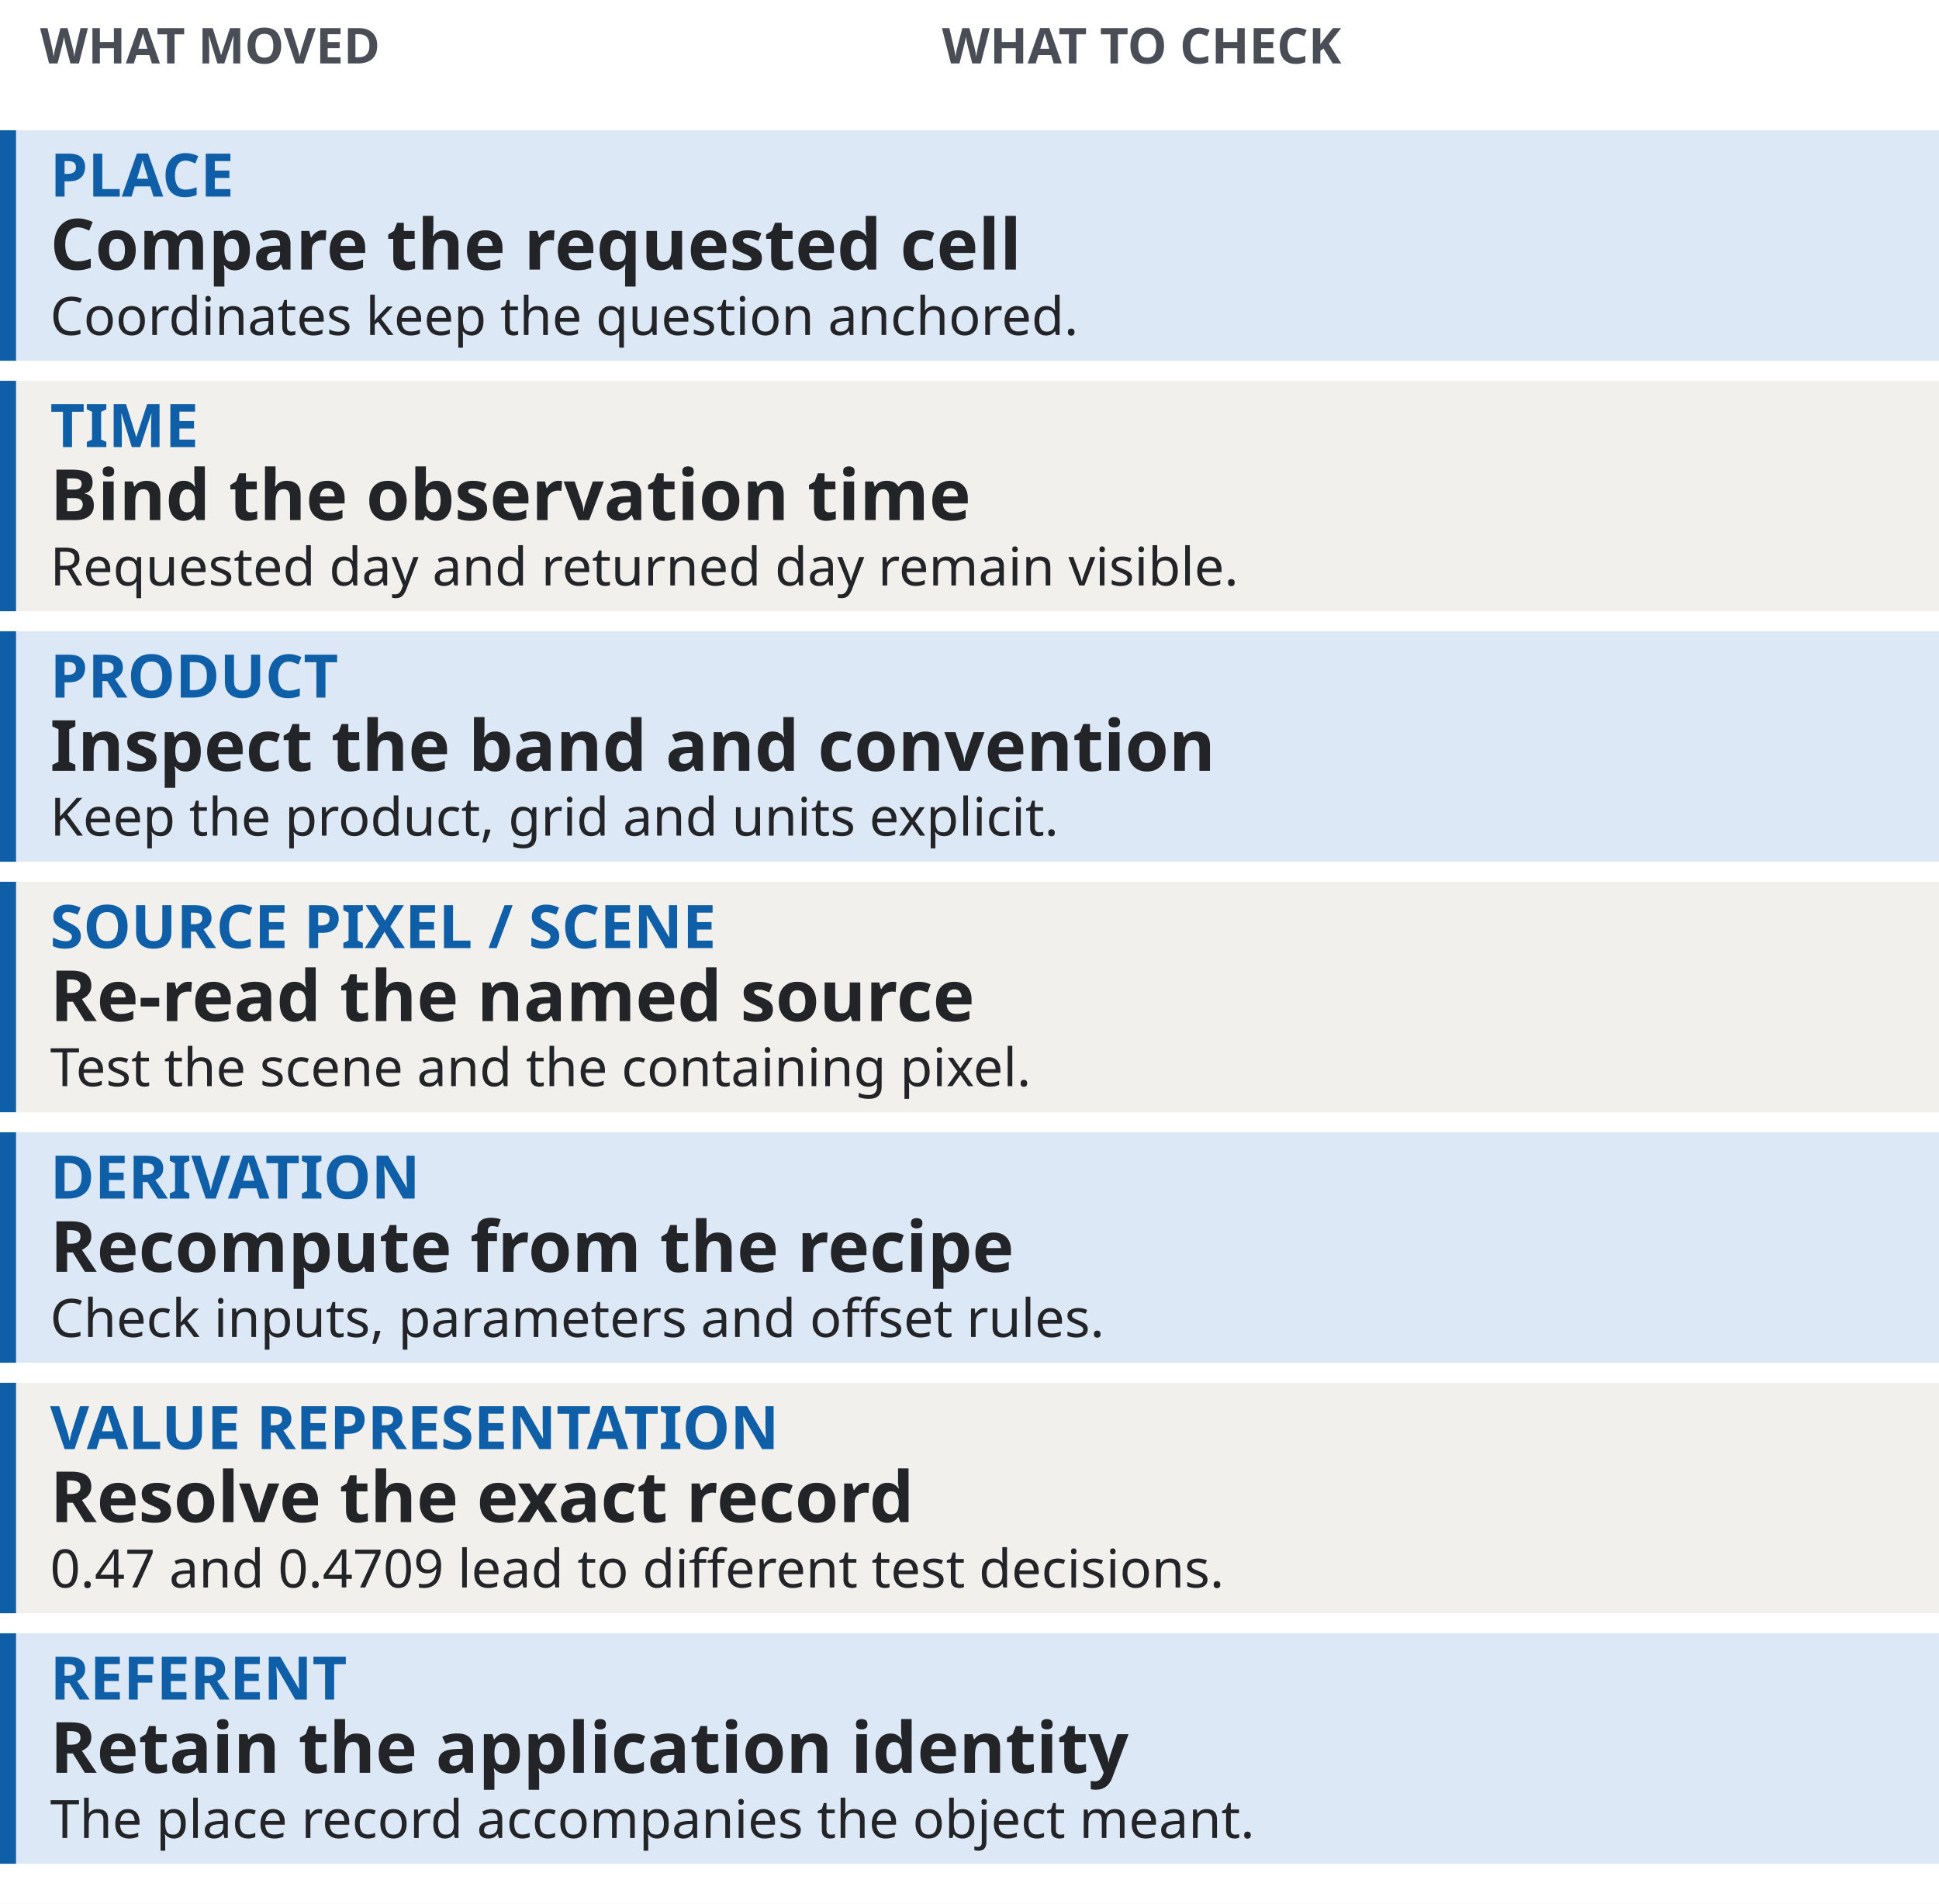
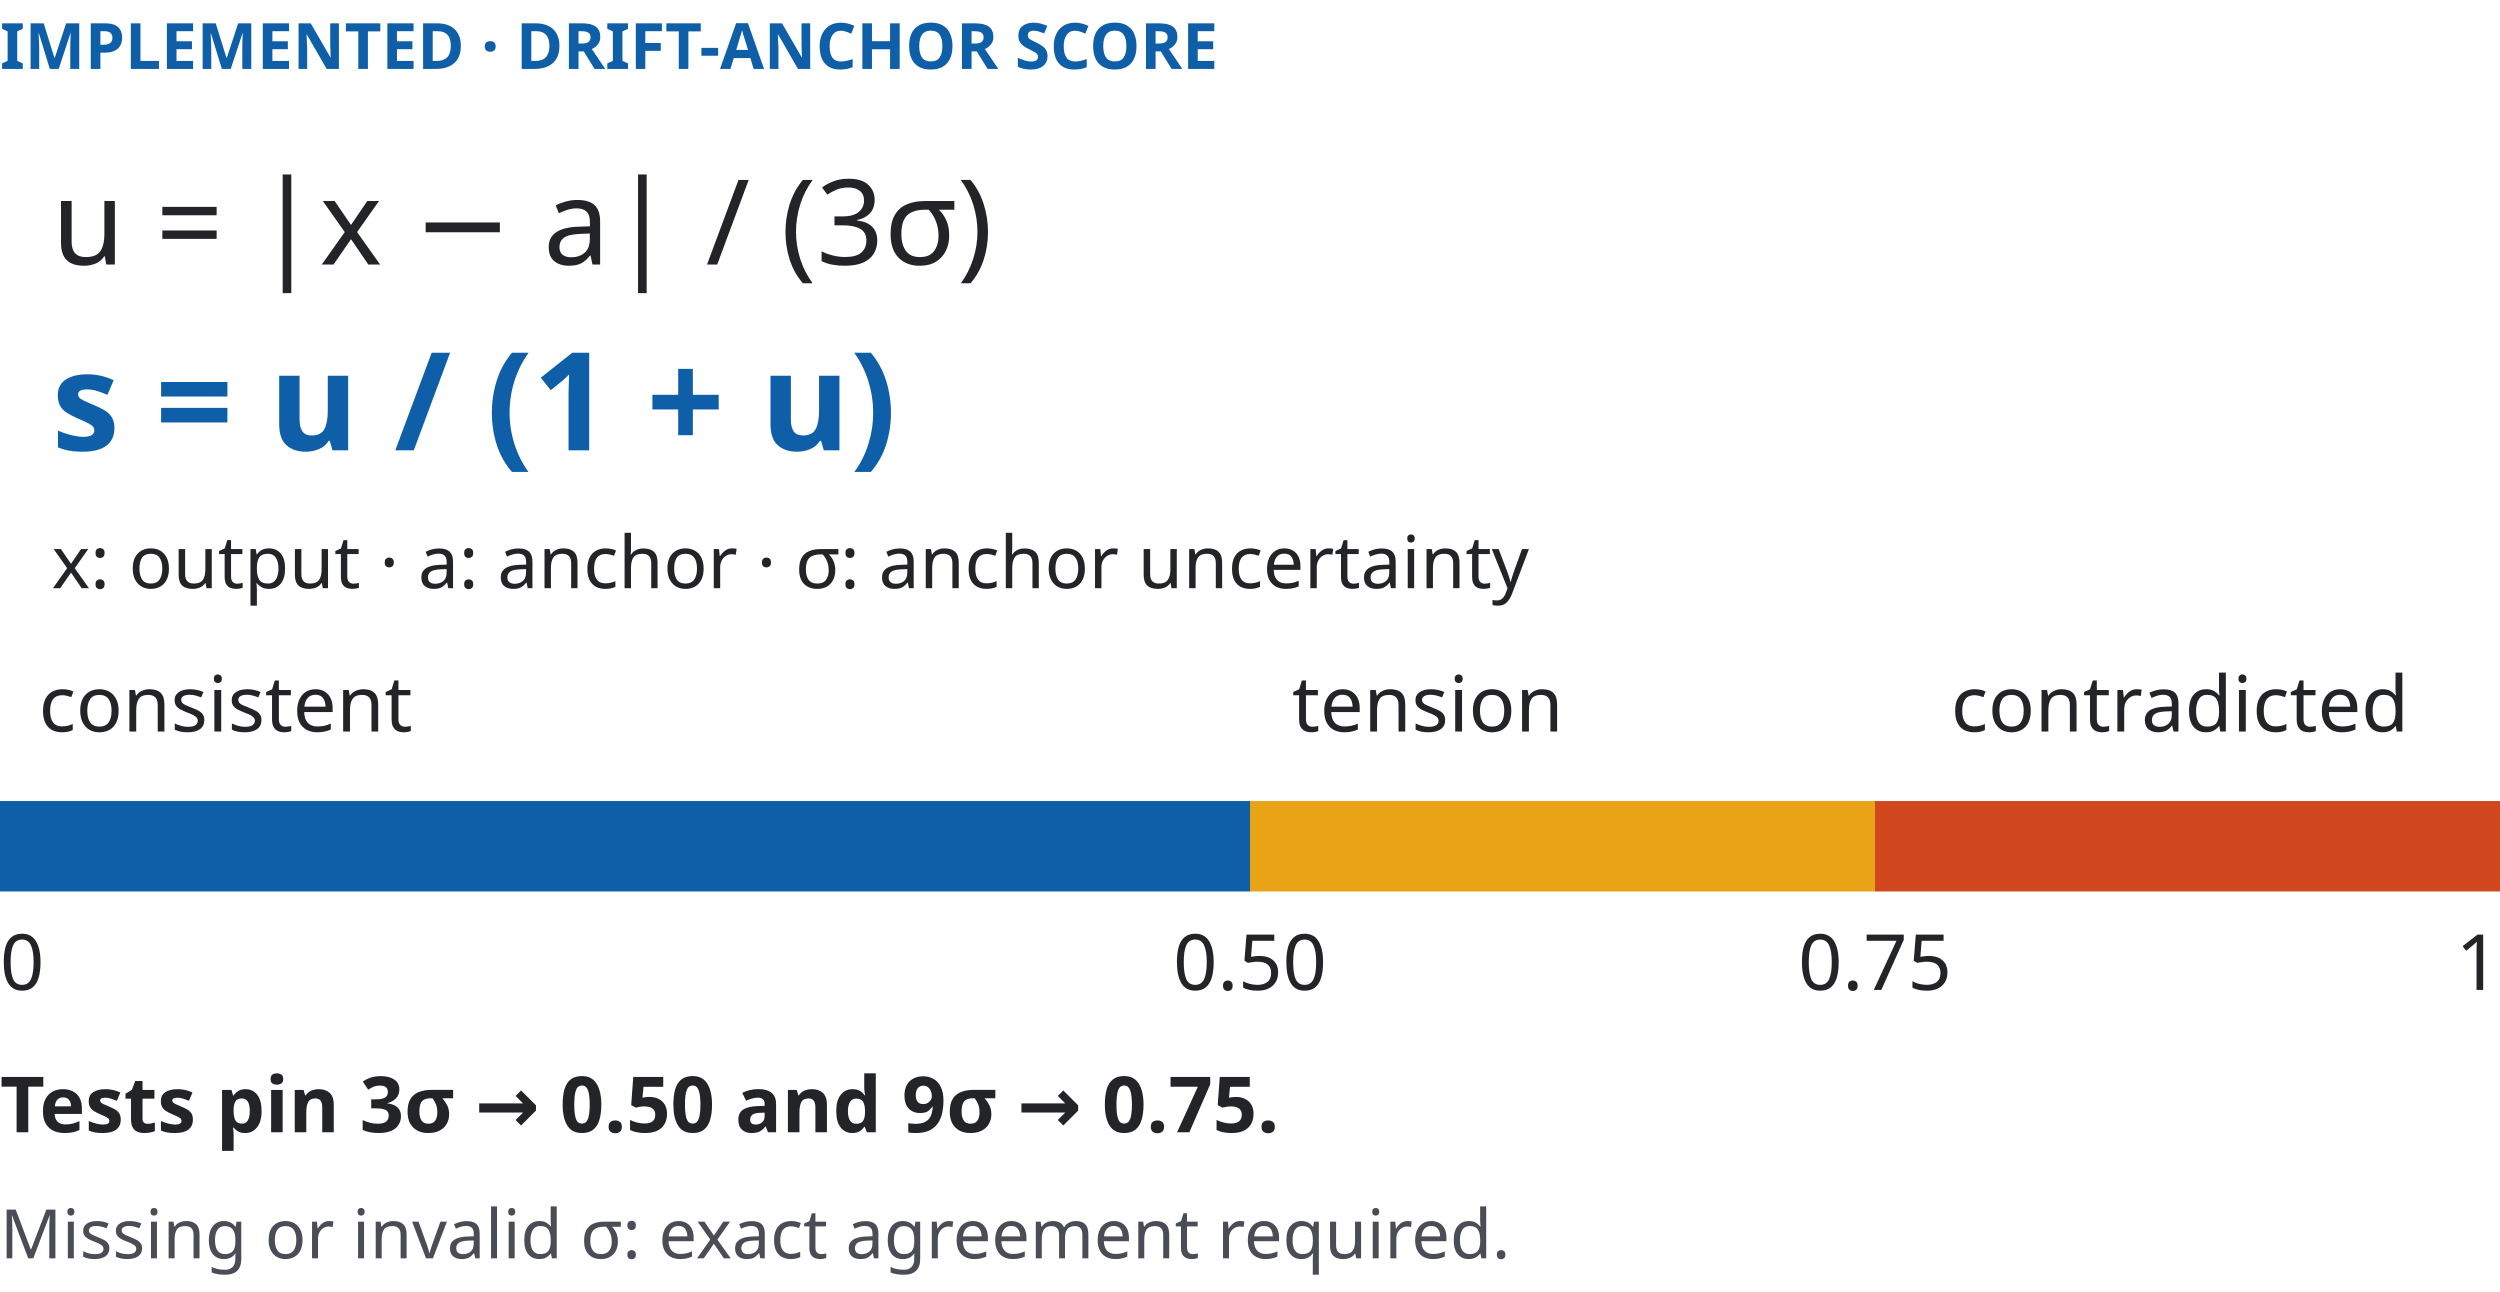
- <svg xmlns="http://www.w3.org/2000/svg" width="548.504pt" height="538.583pt" viewBox="0 0 548.504 538.583" version="1.1">
+ <svg xmlns="http://www.w3.org/2000/svg" width="548.504pt" height="283.465pt" viewBox="0 0 548.504 283.465" version="1.1">
  <defs>
    <style type="text/css">*{stroke-linejoin: round; stroke-linecap: butt}</style>
  </defs>
  <g id="figure_1">
    <g id="patch_1">
-       <path d="M 0 538.583  L 548.504 538.583  L 548.504 0  L 0 0  z " style="fill: #ffffff" />
+       <path d="M 0 283.465  L 548.504 283.465  L 548.504 0  L 0 0  z " style="fill: #ffffff" />
    </g>
    <g id="axes_1">
      <g id="patch_2">
-         <path d="M 0 36.85  L 548.504 36.85  L 548.504 102.047  L 0 102.047  z " clip-path="url(#pfb2e126110)" style="fill: #dce8f5" />
+         <path d="M 0 175.748  L 274.252 175.748  L 274.252 195.591  L 0 195.591  z " clip-path="url(#p113d027abd)" style="fill: #0f5fa8" />
      </g>
      <g id="patch_3">
-         <path d="M 0 36.85  L 4.535 36.85  L 4.535 102.047  L 0 102.047  z " clip-path="url(#pfb2e126110)" style="fill: #0f5fa8" />
+         <path d="M 274.252 175.748  L 411.378 175.748  L 411.378 195.591  L 274.252 195.591  z " clip-path="url(#p113d027abd)" style="fill: #e8a317" />
      </g>
      <g id="patch_4">
-         <path d="M 0 107.717  L 548.504 107.717  L 548.504 172.913  L 0 172.913  z " clip-path="url(#pfb2e126110)" style="fill: #f1f0ec" />
-       </g>
-       <g id="patch_5">
-         <path d="M 0 107.717  L 4.535 107.717  L 4.535 172.913  L 0 172.913  z " clip-path="url(#pfb2e126110)" style="fill: #0f5fa8" />
-       </g>
-       <g id="patch_6">
-         <path d="M 0 178.583  L 548.504 178.583  L 548.504 243.78  L 0 243.78  z " clip-path="url(#pfb2e126110)" style="fill: #dce8f5" />
-       </g>
-       <g id="patch_7">
-         <path d="M 0 178.583  L 4.535 178.583  L 4.535 243.78  L 0 243.78  z " clip-path="url(#pfb2e126110)" style="fill: #0f5fa8" />
-       </g>
-       <g id="patch_8">
-         <path d="M 0 249.449  L 548.504 249.449  L 548.504 314.646  L 0 314.646  z " clip-path="url(#pfb2e126110)" style="fill: #f1f0ec" />
-       </g>
-       <g id="patch_9">
-         <path d="M 0 249.449  L 4.535 249.449  L 4.535 314.646  L 0 314.646  z " clip-path="url(#pfb2e126110)" style="fill: #0f5fa8" />
-       </g>
-       <g id="patch_10">
-         <path d="M 0 320.315  L 548.504 320.315  L 548.504 385.512  L 0 385.512  z " clip-path="url(#pfb2e126110)" style="fill: #dce8f5" />
-       </g>
-       <g id="patch_11">
-         <path d="M 0 320.315  L 4.535 320.315  L 4.535 385.512  L 0 385.512  z " clip-path="url(#pfb2e126110)" style="fill: #0f5fa8" />
-       </g>
-       <g id="patch_12">
-         <path d="M 0 391.181  L 548.504 391.181  L 548.504 456.378  L 0 456.378  z " clip-path="url(#pfb2e126110)" style="fill: #f1f0ec" />
-       </g>
-       <g id="patch_13">
-         <path d="M 0 391.181  L 4.535 391.181  L 4.535 456.378  L 0 456.378  z " clip-path="url(#pfb2e126110)" style="fill: #0f5fa8" />
-       </g>
-       <g id="patch_14">
-         <path d="M 0 462.047  L 548.504 462.047  L 548.504 527.244  L 0 527.244  z " clip-path="url(#pfb2e126110)" style="fill: #dce8f5" />
-       </g>
-       <g id="patch_15">
-         <path d="M 0 462.047  L 4.535 462.047  L 4.535 527.244  L 0 527.244  z " clip-path="url(#pfb2e126110)" style="fill: #0f5fa8" />
+         <path d="M 411.378 175.748  L 548.504 175.748  L 548.504 195.591  L 411.378 195.591  z " clip-path="url(#p113d027abd)" style="fill: #d2481e" />
      </g>
      <g id="text_1">
-         <text style="font-weight: 600; font-size: 14px; font-family: 'IBM Plex Sans'; text-anchor: start; fill: #4a4d55" x="11.339" y="17.953" transform="rotate(-0 11.33858 17.95323)">WHAT MOVED</text>
+         <text style="font-weight: 700; font-size: 14px; font-family: 'IBM Plex Sans'; text-anchor: start; fill: #0f5fa8" x="0" y="15.119" transform="rotate(-0 0 15.11858)">IMPLEMENTED · DRIFT-ANCHOR SCORE</text>
      </g>
      <g id="text_2">
-         <text style="font-weight: 600; font-size: 14px; font-family: 'IBM Plex Sans'; text-anchor: start; fill: #4a4d55" x="266.457" y="17.953" transform="rotate(-0 266.4567 17.95323)">WHAT TO CHECK</text>
+         <text style="font-size: 26px; font-family: 'IBM Plex Sans'; text-anchor: start; fill: #222428" x="11.339" y="58.044" transform="rotate(-0 11.33858 58.04362)">u = |x − a| / (3σ)</text>
      </g>
      <g id="text_3">
-         <text style="font-weight: 700; font-size: 17px; font-family: 'IBM Plex Sans'; text-anchor: start; fill: #0f5fa8" x="14.173" y="55.614" transform="rotate(-0 14.17323 55.61362)">PLACE</text>
+         <text style="font-weight: 600; font-size: 30px; font-family: 'IBM Plex Sans'; text-anchor: start; fill: #0f5fa8" x="11.339" y="98.809" transform="rotate(-0 11.33858 98.80866)">s = u / (1 + u)</text>
      </g>
      <g id="text_4">
-         <text style="font-weight: 600; font-size: 20px; font-family: 'IBM Plex Sans'; text-anchor: start; fill: #222428" x="14.173" y="76.266" transform="rotate(-0 14.17323 76.26614)">Compare the requested cell</text>
+         <text style="font-size: 16px; font-family: 'IBM Plex Sans'; text-anchor: start; fill: #222428" x="11.339" y="129.044" transform="rotate(-0 11.33858 129.0444)">x: output · a: anchor · σ: anchor uncertainty</text>
      </g>
      <g id="text_5">
-         <text style="font-size: 15px; font-family: 'IBM Plex Sans'; text-anchor: start; fill: #222428" x="14.173" y="94.759" transform="rotate(-0 14.17323 94.75866)">Coordinates keep the question anchored.</text>
+         <text style="font-size: 17px; font-family: 'IBM Plex Sans'; text-anchor: start; fill: #222428" x="8.504" y="160.496" transform="rotate(-0 8.503937 160.4955)">consistent</text>
      </g>
      <g id="text_6">
-         <text style="font-weight: 700; font-size: 17px; font-family: 'IBM Plex Sans'; text-anchor: start; fill: #0f5fa8" x="14.173" y="126.48" transform="rotate(-0 14.17323 126.4798)">TIME</text>
+         <text style="font-size: 17px; font-family: 'IBM Plex Sans'; text-anchor: start; fill: #222428" x="283.465" y="160.496" transform="rotate(-0 283.4646 160.4955)">tension</text>
      </g>
      <g id="text_7">
-         <text style="font-weight: 600; font-size: 20px; font-family: 'IBM Plex Sans'; text-anchor: start; fill: #222428" x="14.173" y="147.132" transform="rotate(-0 14.17323 147.1323)">Bind the observation time</text>
+         <text style="font-size: 17px; font-family: 'IBM Plex Sans'; text-anchor: start; fill: #222428" x="428.031" y="160.496" transform="rotate(-0 428.0315 160.4955)">contradicted</text>
      </g>
      <g id="text_8">
-         <text style="font-size: 15px; font-family: 'IBM Plex Sans'; text-anchor: start; fill: #222428" x="14.173" y="165.625" transform="rotate(-0 14.17323 165.6248)">Requested day and returned day remain visible.</text>
+         <text style="font-size: 17px; font-family: 'IBM Plex Sans'; text-anchor: start; fill: #222428" x="0" y="217.188" transform="rotate(-0 0 217.1884)">0</text>
      </g>
      <g id="text_9">
-         <text style="font-weight: 700; font-size: 17px; font-family: 'IBM Plex Sans'; text-anchor: start; fill: #0f5fa8" x="14.173" y="197.346" transform="rotate(-0 14.17323 197.3459)">PRODUCT</text>
+         <text style="font-size: 17px; font-family: 'IBM Plex Sans'; text-anchor: middle; fill: #222428" x="274.252" y="217.188" transform="rotate(-0 274.252 217.1884)">0.50</text>
      </g>
      <g id="text_10">
-         <text style="font-weight: 600; font-size: 20px; font-family: 'IBM Plex Sans'; text-anchor: start; fill: #222428" x="14.173" y="218.058" transform="rotate(-0 14.17323 218.0578)">Inspect the band and convention</text>
+         <text style="font-size: 17px; font-family: 'IBM Plex Sans'; text-anchor: middle; fill: #222428" x="411.378" y="217.188" transform="rotate(-0 411.378 217.1884)">0.75</text>
      </g>
      <g id="text_11">
-         <text style="font-size: 15px; font-family: 'IBM Plex Sans'; text-anchor: start; fill: #222428" x="14.173" y="236.401" transform="rotate(-0 14.17323 236.4007)">Keep the product, grid and units explicit.</text>
+         <text style="font-size: 17px; font-family: 'IBM Plex Sans'; text-anchor: end; fill: #222428" x="548.504" y="217.188" transform="rotate(-0 548.5039 217.1884)">1</text>
      </g>
      <g id="text_12">
-         <text style="font-weight: 700; font-size: 17px; font-family: 'IBM Plex Sans'; text-anchor: start; fill: #0f5fa8" x="14.173" y="268.212" transform="rotate(-0 14.17323 268.212)">SOURCE PIXEL / SCENE</text>
+         <text style="font-weight: 600; font-size: 17px; font-family: 'IBM Plex Sans'; text-anchor: start; fill: #222428" x="0" y="248.42" transform="rotate(-0 0 248.42)">Tests pin 3σ → 0.50 and 9σ → 0.75.</text>
      </g>
      <g id="text_13">
-         <text style="font-weight: 600; font-size: 20px; font-family: 'IBM Plex Sans'; text-anchor: start; fill: #222428" x="14.173" y="288.865" transform="rotate(-0 14.17323 288.8646)">Re-read the named source</text>
-       </g>
-       <g id="text_14">
-         <text style="font-size: 15px; font-family: 'IBM Plex Sans'; text-anchor: start; fill: #222428" x="14.173" y="307.267" transform="rotate(-0 14.17323 307.2669)">Test the scene and the containing pixel.</text>
-       </g>
-       <g id="text_15">
-         <text style="font-weight: 700; font-size: 17px; font-family: 'IBM Plex Sans'; text-anchor: start; fill: #0f5fa8" x="14.173" y="339.078" transform="rotate(-0 14.17323 339.0782)">DERIVATION</text>
-       </g>
-       <g id="text_16">
-         <text style="font-weight: 600; font-size: 20px; font-family: 'IBM Plex Sans'; text-anchor: start; fill: #222428" x="14.173" y="359.79" transform="rotate(-0 14.17323 359.7901)">Recompute from the recipe</text>
-       </g>
-       <g id="text_17">
-         <text style="font-size: 15px; font-family: 'IBM Plex Sans'; text-anchor: start; fill: #222428" x="14.173" y="378.223" transform="rotate(-0 14.17323 378.2232)">Check inputs, parameters and offset rules.</text>
-       </g>
-       <g id="text_18">
-         <text style="font-weight: 700; font-size: 17px; font-family: 'IBM Plex Sans'; text-anchor: start; fill: #0f5fa8" x="14.173" y="409.944" transform="rotate(-0 14.17323 409.9443)">VALUE REPRESENTATION</text>
-       </g>
-       <g id="text_19">
-         <text style="font-weight: 600; font-size: 20px; font-family: 'IBM Plex Sans'; text-anchor: start; fill: #222428" x="14.173" y="430.597" transform="rotate(-0 14.17323 430.5969)">Resolve the exact record</text>
-       </g>
-       <g id="text_20">
-         <text style="font-size: 15px; font-family: 'IBM Plex Sans'; text-anchor: start; fill: #222428" x="14.173" y="449.089" transform="rotate(-0 14.17323 449.0894)">0.47 and 0.4709 lead to different test decisions.</text>
-       </g>
-       <g id="text_21">
-         <text style="font-weight: 700; font-size: 17px; font-family: 'IBM Plex Sans'; text-anchor: start; fill: #0f5fa8" x="14.173" y="480.81" transform="rotate(-0 14.17323 480.8105)">REFERENT</text>
-       </g>
-       <g id="text_22">
-         <text style="font-weight: 600; font-size: 20px; font-family: 'IBM Plex Sans'; text-anchor: start; fill: #222428" x="14.173" y="501.522" transform="rotate(-0 14.17323 501.5224)">Retain the application identity</text>
-       </g>
-       <g id="text_23">
-         <text style="font-size: 15px; font-family: 'IBM Plex Sans'; text-anchor: start; fill: #222428" x="14.173" y="519.956" transform="rotate(-0 14.17323 519.9555)">The place record accompanies the object meant.</text>
+         <text style="font-size: 15px; font-family: 'IBM Plex Sans'; text-anchor: start; fill: #4a4d55" x="0" y="276.086" transform="rotate(-0 0 276.0858)">Missing or invalid σ: exact agreement required.</text>
      </g>
    </g>
  </g>
  <defs>
-     <clipPath id="pfb2e126110">
-       <rect x="0" y="0" width="548.504" height="538.583" />
+     <clipPath id="p113d027abd">
+       <rect x="0" y="0" width="548.504" height="283.465" />
    </clipPath>
  </defs>
</svg>
